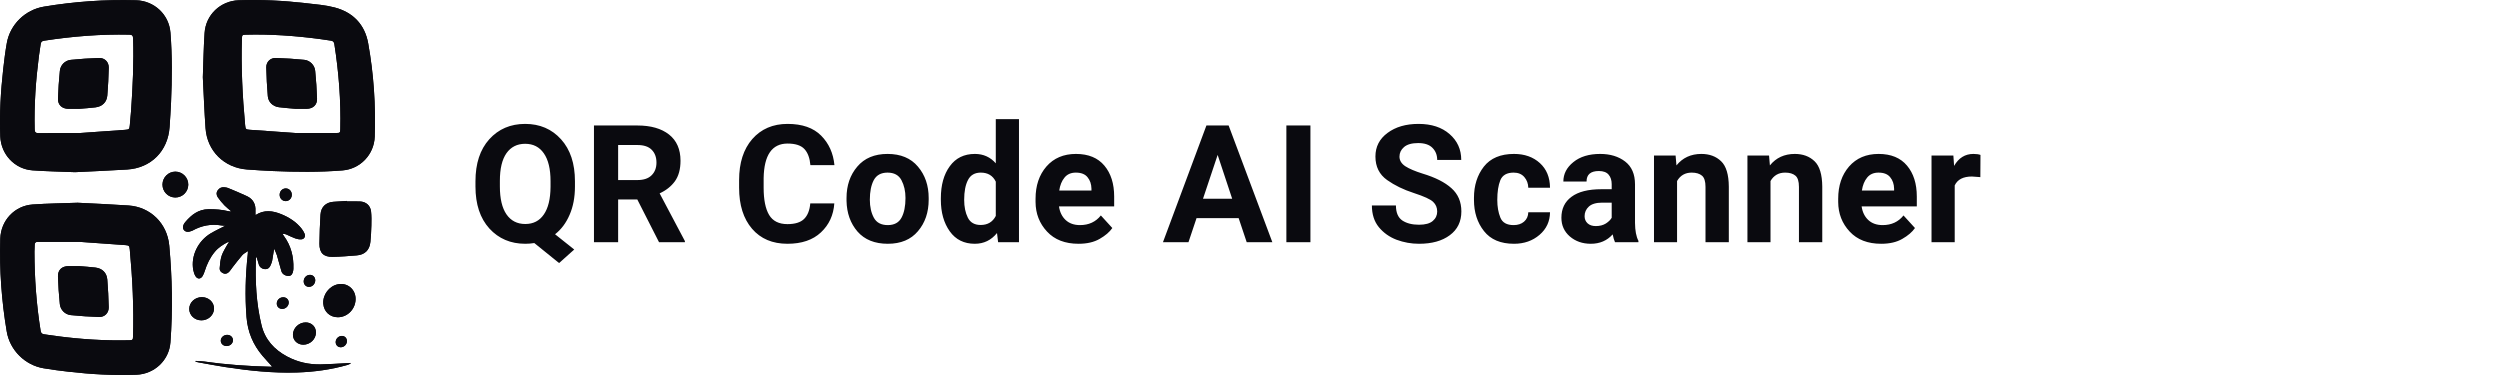
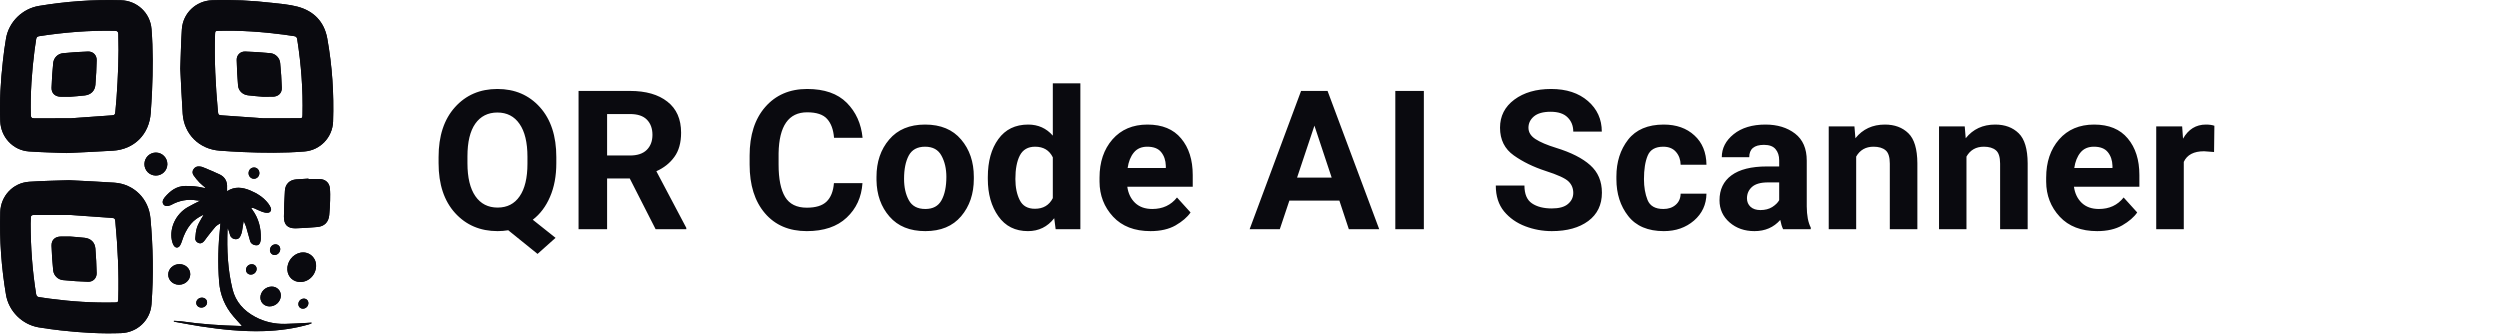
- <svg xmlns="http://www.w3.org/2000/svg" viewBox="0 0 320 48" fill="#0A0A0F">
+ <svg xmlns="http://www.w3.org/2000/svg" viewBox="0 0 360 48" fill="#0A0A0F">
  <g>
    <g>
      <g>
        <path d="M27.396 39.508C27.408 38.693 26.721 38.039 25.85 38.034C24.965 38.028 24.231 38.701 24.223 39.526C24.214 40.34 24.9 40.995 25.769 41.002C26.648 41.01 27.385 40.334 27.395 39.508L27.396 39.508Z" />
        <path d="M37.351 24.933C37.354 24.482 37.025 24.127 36.597 24.118C36.153 24.109 35.802 24.462 35.795 24.926C35.788 25.368 36.126 25.733 36.552 25.742C36.99 25.753 37.349 25.39 37.352 24.933H37.351Z" />
        <path d="M29.82 43.546C29.82 43.157 29.495 42.86 29.07 42.863C28.635 42.866 28.27 43.193 28.259 43.591C28.249 43.979 28.573 44.289 28.993 44.294C29.442 44.299 29.819 43.958 29.82 43.547V43.546Z" />
        <path d="M44.286 46.491C43.206 46.543 42.126 46.622 41.046 46.641C39.537 46.668 38.104 46.354 36.757 45.636C35.096 44.75 33.925 43.467 33.474 41.62C32.788 38.814 32.659 35.955 32.76 33.078C32.763 33.001 32.792 32.924 32.81 32.846C32.956 33.195 33.024 33.544 33.137 33.877C33.259 34.234 33.602 34.45 33.965 34.447C34.326 34.444 34.532 34.23 34.652 33.916C34.722 33.733 34.804 33.551 34.84 33.361C34.931 32.873 35 32.382 35.089 31.825C35.22 32.131 35.36 32.391 35.444 32.669C35.649 33.351 35.817 34.044 36.024 34.727C36.14 35.111 36.586 35.353 37.019 35.312C37.297 35.286 37.48 35.031 37.539 34.588C37.547 34.519 37.554 34.45 37.556 34.381C37.605 32.862 37.252 31.46 36.346 30.218C36.277 30.124 36.216 30.023 36.15 29.926C36.353 29.911 36.507 29.949 36.65 30.011C37.03 30.175 37.398 30.374 37.786 30.511C38.038 30.6 38.325 30.658 38.587 30.633C38.95 30.599 39.129 30.248 38.984 29.911C38.886 29.682 38.754 29.458 38.598 29.262C37.923 28.41 37.034 27.844 36.044 27.431C34.927 26.965 33.809 26.813 32.724 27.52C32.709 27.495 32.698 27.485 32.698 27.476C32.696 27.327 32.686 27.177 32.696 27.029C32.755 26.155 32.408 25.49 31.62 25.113C30.812 24.727 29.978 24.395 29.151 24.05C29.027 23.998 28.882 23.991 28.745 23.973C28.381 23.923 28.093 24.049 27.877 24.35C27.658 24.656 27.692 24.979 27.883 25.256C28.136 25.622 28.426 25.969 28.735 26.289C29 26.566 29.314 26.797 29.607 27.048C29.473 27.083 29.365 27.064 29.26 27.038C28.416 26.835 27.564 26.765 26.693 26.777C25.389 26.794 24.5 27.5 23.718 28.419C23.398 28.796 23.348 29.181 23.532 29.428C23.738 29.705 24.102 29.744 24.575 29.542C24.596 29.533 24.618 29.524 24.638 29.513C25.796 28.871 27.025 28.63 28.337 28.856C28.493 28.883 28.653 28.88 28.841 28.894C28.19 29.231 27.572 29.514 26.99 29.859C25.334 30.84 24.41 32.773 24.736 34.547C24.787 34.825 24.879 35.113 25.026 35.351C25.275 35.755 25.695 35.735 25.936 35.327C26.052 35.131 26.136 34.911 26.205 34.693C26.488 33.795 26.887 32.96 27.494 32.232C27.968 31.663 28.572 31.277 29.223 30.957C29.246 30.978 29.269 30.998 29.293 31.019C29.231 31.11 29.158 31.196 29.107 31.293C28.854 31.769 28.541 32.226 28.375 32.731C28.208 33.235 28.159 33.785 28.121 34.319C28.098 34.655 28.325 34.905 28.653 35.008C28.957 35.103 29.192 34.941 29.383 34.728C29.535 34.557 29.652 34.355 29.795 34.175C30.2 33.66 30.594 33.136 31.025 32.645C31.195 32.451 31.452 32.334 31.742 32.133C31.727 32.35 31.723 32.452 31.712 32.552C31.421 35.226 31.346 37.903 31.554 40.586C31.7 42.459 32.386 44.114 33.605 45.544C33.995 46.003 34.41 46.443 34.838 46.917C34.757 46.926 34.694 46.941 34.632 46.94C31.787 46.873 28.952 46.677 26.135 46.27C25.775 46.218 25.406 46.22 25.042 46.196C25.04 46.229 25.038 46.264 25.036 46.298C25.157 46.325 25.277 46.359 25.4 46.38C26.545 46.583 27.686 46.804 28.835 46.981C31.877 47.449 34.93 47.774 38.016 47.676C40.199 47.607 42.35 47.314 44.454 46.716C44.599 46.675 44.736 46.601 44.876 46.542C44.868 46.514 44.861 46.485 44.854 46.456C44.666 46.467 44.477 46.48 44.289 46.489L44.286 46.491Z" />
        <path d="M12.68 7.422C11.475 7.459 10.269 7.538 9.07 7.661C8.323 7.736 7.738 8.323 7.662 9.071C7.54 10.258 7.459 11.453 7.424 12.646C7.401 13.433 7.949 13.918 8.741 13.928C9.19 13.933 9.638 13.928 10.129 13.928C10.799 13.871 11.511 13.83 12.218 13.742C13.088 13.635 13.664 13.085 13.738 12.214C13.839 11.035 13.893 9.85 13.92 8.668C13.936 7.942 13.406 7.4 12.68 7.422ZM12.68 7.422C11.475 7.459 10.269 7.538 9.07 7.661C8.323 7.736 7.738 8.323 7.662 9.071C7.54 10.258 7.459 11.453 7.424 12.646C7.401 13.433 7.949 13.918 8.741 13.928C9.19 13.933 9.638 13.928 10.129 13.928C10.799 13.871 11.511 13.83 12.218 13.742C13.088 13.635 13.664 13.085 13.738 12.214C13.839 11.035 13.893 9.85 13.92 8.668C13.936 7.942 13.406 7.4 12.68 7.422ZM21.818 4.181C21.634 1.864 19.752 0.101 17.413 0.033C13.456 -0.081 9.523 0.201 5.62 0.85C3.223 1.25 1.3 3.13 0.873 5.501C0.676 6.598 0.538 7.707 0.414 8.816C0.092 11.69 -0.08 14.573 0.036 17.466C0.129 19.77 1.881 21.644 4.17 21.807C5.948 21.933 7.733 21.963 9.608 22.038C11.772 21.93 14.025 21.839 16.276 21.698C19.344 21.506 21.497 19.33 21.707 16.255C21.779 15.198 21.848 14.142 21.895 13.084C22.023 10.115 22.053 7.146 21.818 4.181ZM16.78 14.141C16.735 14.771 16.676 15.401 16.616 16.031C16.567 16.529 16.522 16.582 16.035 16.617C13.844 16.777 11.652 16.928 10.167 17.033C7.938 17.033 6.42 17.026 4.903 17.038C4.555 17.041 4.447 16.905 4.439 16.567C4.361 13.43 4.578 10.312 4.978 7.204C5.047 6.68 5.14 6.158 5.208 5.634C5.241 5.376 5.378 5.249 5.626 5.211C9.249 4.652 12.891 4.356 16.559 4.437C16.89 4.445 17.025 4.548 17.037 4.898C17.137 7.984 16.993 11.063 16.78 14.141ZM12.68 7.422C11.475 7.459 10.269 7.538 9.07 7.661C8.323 7.736 7.738 8.323 7.662 9.071C7.54 10.258 7.459 11.453 7.424 12.646C7.401 13.433 7.949 13.918 8.741 13.928C9.19 13.933 9.638 13.928 10.129 13.928C10.799 13.871 11.511 13.83 12.218 13.742C13.088 13.635 13.664 13.085 13.738 12.214C13.839 11.035 13.893 9.85 13.92 8.668C13.936 7.942 13.406 7.4 12.68 7.422ZM12.68 7.422C11.475 7.459 10.269 7.538 9.07 7.661C8.323 7.736 7.738 8.323 7.662 9.071C7.54 10.258 7.459 11.453 7.424 12.646C7.401 13.433 7.949 13.918 8.741 13.928C9.19 13.933 9.638 13.928 10.129 13.928C10.799 13.871 11.511 13.83 12.218 13.742C13.088 13.635 13.664 13.085 13.738 12.214C13.839 11.035 13.893 9.85 13.92 8.668C13.936 7.942 13.406 7.4 12.68 7.422ZM12.68 7.422C11.475 7.459 10.269 7.538 9.07 7.661C8.323 7.736 7.738 8.323 7.662 9.071C7.54 10.258 7.459 11.453 7.424 12.646C7.401 13.433 7.949 13.918 8.741 13.928C9.19 13.933 9.638 13.928 10.129 13.928C10.799 13.871 11.511 13.83 12.218 13.742C13.088 13.635 13.664 13.085 13.738 12.214C13.839 11.035 13.893 9.85 13.92 8.668C13.936 7.942 13.406 7.4 12.68 7.422Z" />
        <path d="M24.1 23.652C24.114 22.733 23.364 21.969 22.448 21.969C21.546 21.969 20.804 22.712 20.797 23.619C20.791 24.531 21.518 25.27 22.43 25.277C23.343 25.285 24.085 24.562 24.1 23.651V23.652Z" />
        <path d="M13.734 35.775C13.835 36.955 13.889 38.139 13.917 39.322C13.934 40.049 13.402 40.596 12.68 40.573C11.474 40.535 10.268 40.457 9.068 40.335C8.326 40.26 7.733 39.663 7.658 38.925C7.538 37.748 7.454 36.565 7.421 35.382C7.397 34.546 7.933 34.07 8.77 34.062C9.207 34.059 9.644 34.062 10.117 34.062C10.793 34.12 11.506 34.161 12.214 34.247C13.081 34.352 13.658 34.903 13.734 35.775Z" />
        <path d="M21.667 31.439C21.405 28.585 19.254 26.495 16.461 26.302C14.304 26.152 12.142 26.067 9.935 25.951C8.046 26.02 6.111 26.04 4.184 26.174C1.868 26.336 0.11 28.216 0.037 30.536C-0.089 34.529 0.197 38.496 0.861 42.433C1.265 44.828 3.201 46.742 5.589 47.141C6.655 47.32 7.728 47.46 8.801 47.582C11.674 47.908 14.556 48.075 17.45 47.967C19.762 47.88 21.644 46.124 21.816 43.82C22.123 39.69 22.044 35.559 21.667 31.439ZM17.029 43.076C17.017 43.5 16.973 43.542 16.544 43.553C13.419 43.626 10.309 43.425 7.212 43.013C6.688 42.944 6.166 42.857 5.642 42.788C5.375 42.753 5.246 42.622 5.202 42.349C4.659 38.989 4.419 35.606 4.41 32.206C4.41 31.918 4.443 31.631 4.44 31.343C4.437 31.06 4.57 30.957 4.841 30.957C6.394 30.962 7.948 30.96 10.222 30.96C11.686 31.062 13.867 31.213 16.047 31.373C16.52 31.408 16.568 31.466 16.612 31.938C16.956 35.643 17.141 39.354 17.029 43.076Z" />
        <path d="M39.709 35.184C39.273 35.164 38.901 35.514 38.874 35.97C38.85 36.372 39.131 36.702 39.514 36.718C39.942 36.736 40.322 36.378 40.351 35.928C40.378 35.528 40.095 35.201 39.709 35.184Z" />
        <path d="M40.345 9.076C40.464 10.264 40.544 11.458 40.58 12.653C40.603 13.421 40.059 13.91 39.288 13.924C38.828 13.931 38.367 13.926 37.825 13.926C37.172 13.865 36.437 13.819 35.707 13.725C34.933 13.625 34.346 13.078 34.278 12.306C34.169 11.081 34.111 9.85 34.084 8.622C34.069 7.934 34.603 7.4 35.297 7.422C36.513 7.458 37.731 7.536 38.942 7.658C39.679 7.732 40.271 8.334 40.345 9.076Z" />
        <path d="M47.125 5.527C46.692 3.136 45.184 1.578 42.845 0.959C41.664 0.645 40.419 0.553 39.197 0.412C36.324 0.081 33.44 -0.073 30.547 0.033C28.217 0.119 26.339 1.893 26.186 4.224C26.061 6.106 26.033 7.995 25.962 9.89C26.074 12.058 26.155 14.233 26.308 16.402C26.513 19.331 28.697 21.48 31.632 21.695C32.722 21.774 33.814 21.844 34.906 21.891C37.886 22.019 40.868 22.052 43.844 21.812C46.116 21.629 47.887 19.776 47.965 17.492C48.101 13.475 47.84 9.479 47.125 5.527ZM43.559 16.543C43.548 16.978 43.516 17.023 43.084 17.025C41.577 17.031 40.07 17.027 37.859 17.027C36.367 16.923 34.175 16.772 31.983 16.614C31.467 16.576 31.426 16.533 31.378 16.014C31.038 12.32 30.848 8.622 30.968 4.911C30.982 4.483 31.019 4.45 31.456 4.439C34.592 4.354 37.711 4.575 40.82 4.978C41.333 5.045 41.843 5.136 42.356 5.202C42.626 5.237 42.753 5.371 42.797 5.641C43.364 9.253 43.646 12.885 43.559 16.543Z" />
        <path d="M43.25 36.391C42.131 36.619 41.295 37.727 41.38 38.87C41.454 39.889 42.229 40.609 43.252 40.607C44.545 40.605 45.597 39.449 45.512 38.123C45.437 36.95 44.402 36.157 43.251 36.392L43.25 36.391Z" />
        <path d="M46.072 25.787C45.521 25.769 44.968 25.783 44.416 25.783C44.416 25.762 44.416 25.741 44.415 25.721C43.829 25.758 43.244 25.784 42.659 25.831C41.703 25.908 41.083 26.503 41.024 27.47C40.949 28.709 40.896 29.952 40.886 31.194C40.877 32.365 41.414 32.9 42.58 32.877C43.613 32.856 44.646 32.774 45.677 32.688C46.707 32.601 47.31 31.998 47.411 30.965C47.479 30.268 47.519 29.566 47.536 28.865C47.551 28.268 47.559 27.666 47.497 27.074C47.415 26.309 46.842 25.814 46.072 25.788V25.787Z" />
        <path d="M44.407 43.664C44.411 43.286 44.139 43.004 43.766 43C43.34 42.996 42.969 43.359 42.966 43.782C42.965 44.161 43.235 44.441 43.609 44.447C44.034 44.453 44.403 44.093 44.407 43.663V43.664Z" />
        <path d="M36.237 38.05C35.785 38.059 35.422 38.425 35.427 38.864C35.431 39.26 35.735 39.547 36.142 39.54C36.581 39.532 36.958 39.153 36.956 38.722C36.954 38.331 36.645 38.043 36.238 38.05H36.237Z" />
        <path d="M39.133 41.269C38.251 41.269 37.495 41.998 37.497 42.85C37.498 43.565 38.067 44.114 38.812 44.119C39.686 44.126 40.427 43.424 40.442 42.577C40.454 41.837 39.887 41.271 39.133 41.27V41.269Z" />
        <path d="M21.667 31.439C21.405 28.585 19.254 26.495 16.461 26.302C14.304 26.152 12.142 26.067 9.935 25.951C8.046 26.02 6.111 26.04 4.184 26.174C1.868 26.336 0.11 28.216 0.037 30.536C-0.089 34.529 0.197 38.496 0.861 42.433C1.265 44.828 3.201 46.742 5.589 47.141C6.655 47.32 7.728 47.46 8.801 47.582C11.674 47.908 14.556 48.075 17.45 47.967C19.762 47.88 21.644 46.124 21.816 43.82C22.123 39.69 22.044 35.559 21.667 31.439ZM17.029 43.076C17.017 43.5 16.973 43.542 16.544 43.553C13.419 43.626 10.309 43.425 7.212 43.013C6.688 42.944 6.166 42.857 5.642 42.788C5.375 42.753 5.246 42.622 5.202 42.349C4.659 38.989 4.419 35.606 4.41 32.206C4.41 31.918 4.443 31.631 4.44 31.343C4.437 31.06 4.57 30.957 4.841 30.957C6.394 30.962 7.948 30.96 10.222 30.96C11.686 31.062 13.867 31.213 16.047 31.373C16.52 31.408 16.568 31.466 16.612 31.938C16.956 35.643 17.141 39.354 17.029 43.076Z" />
        <path d="M47.125 5.527C46.692 3.136 45.184 1.578 42.845 0.959C41.664 0.645 40.419 0.553 39.197 0.412C36.324 0.081 33.44 -0.073 30.547 0.033C28.217 0.119 26.339 1.893 26.186 4.224C26.061 6.106 26.033 7.995 25.962 9.89C26.074 12.058 26.155 14.233 26.308 16.402C26.513 19.331 28.697 21.48 31.632 21.695C32.722 21.774 33.814 21.844 34.906 21.891C37.886 22.019 40.868 22.052 43.844 21.812C46.116 21.629 47.887 19.776 47.965 17.492C48.101 13.475 47.84 9.479 47.125 5.527ZM43.559 16.543C43.548 16.978 43.516 17.023 43.084 17.025C41.577 17.031 40.07 17.027 37.859 17.027C36.367 16.923 34.175 16.772 31.983 16.614C31.467 16.576 31.426 16.533 31.378 16.014C31.038 12.32 30.848 8.622 30.968 4.911C30.982 4.483 31.019 4.45 31.456 4.439C34.592 4.354 37.711 4.575 40.82 4.978C41.333 5.045 41.843 5.136 42.356 5.202C42.626 5.237 42.753 5.371 42.797 5.641C43.364 9.253 43.646 12.885 43.559 16.543Z" />
        <path d="M21.818 4.181C21.634 1.864 19.752 0.101 17.413 0.033C13.456 -0.081 9.523 0.201 5.62 0.85C3.223 1.25 1.3 3.13 0.873 5.501C0.676 6.598 0.538 7.707 0.414 8.816C0.092 11.69 -0.08 14.573 0.036 17.466C0.129 19.77 1.881 21.644 4.17 21.807C5.948 21.933 7.733 21.963 9.608 22.038C11.772 21.93 14.025 21.839 16.276 21.698C19.344 21.506 21.497 19.33 21.707 16.255C21.779 15.198 21.848 14.142 21.895 13.084C22.023 10.115 22.053 7.146 21.818 4.181ZM16.78 14.141C16.735 14.771 16.676 15.401 16.616 16.031C16.567 16.529 16.522 16.582 16.035 16.617C13.844 16.777 11.652 16.928 10.167 17.033C7.938 17.033 6.42 17.026 4.903 17.038C4.555 17.041 4.447 16.905 4.439 16.567C4.361 13.43 4.578 10.312 4.978 7.204C5.047 6.68 5.14 6.158 5.208 5.634C5.241 5.376 5.378 5.249 5.626 5.211C9.249 4.652 12.891 4.356 16.559 4.437C16.89 4.445 17.025 4.548 17.037 4.898C17.137 7.984 16.993 11.063 16.78 14.141Z" />
        <path d="M29.224 30.959C28.573 31.28 27.97 31.664 27.495 32.234C26.887 32.962 26.489 33.797 26.206 34.695C26.137 34.913 26.053 35.133 25.937 35.329C25.696 35.737 25.276 35.757 25.027 35.353C24.88 35.115 24.788 34.827 24.737 34.549C24.411 32.775 25.335 30.842 26.991 29.86C27.573 29.516 28.191 29.233 28.842 28.896C28.654 28.882 28.494 28.885 28.338 28.858C27.025 28.632 25.797 28.873 24.639 29.515C24.619 29.526 24.597 29.534 24.576 29.544C24.104 29.746 23.739 29.706 23.533 29.43C23.348 29.182 23.398 28.798 23.72 28.421C24.501 27.502 25.39 26.796 26.694 26.779C27.565 26.767 28.417 26.837 29.261 27.04C29.366 27.066 29.474 27.085 29.608 27.05C29.315 26.798 29.001 26.568 28.735 26.291C28.427 25.97 28.137 25.624 27.884 25.258C27.692 24.981 27.659 24.658 27.878 24.352C28.094 24.051 28.382 23.926 28.746 23.975C28.882 23.993 29.027 24 29.152 24.052C29.979 24.398 30.813 24.729 31.621 25.115C32.41 25.492 32.757 26.157 32.697 27.031C32.688 27.179 32.697 27.329 32.699 27.478C32.699 27.487 32.71 27.497 32.725 27.522C33.811 26.814 34.928 26.967 36.045 27.433C37.035 27.846 37.925 28.412 38.599 29.264C38.755 29.46 38.886 29.684 38.985 29.913C39.13 30.25 38.952 30.601 38.588 30.635C38.326 30.66 38.04 30.602 37.787 30.513C37.398 30.376 37.031 30.177 36.651 30.013C36.508 29.952 36.353 29.913 36.151 29.928C36.217 30.025 36.278 30.125 36.347 30.22C37.254 31.462 37.606 32.864 37.557 34.383C37.555 34.452 37.548 34.521 37.54 34.59C37.481 35.033 37.298 35.288 37.02 35.314C36.588 35.356 36.141 35.113 36.025 34.729C35.818 34.046 35.65 33.353 35.445 32.67C35.361 32.393 35.22 32.133 35.09 31.827C35.001 32.383 34.933 32.875 34.841 33.363C34.806 33.553 34.723 33.735 34.653 33.917C34.532 34.232 34.327 34.446 33.965 34.449C33.603 34.453 33.26 34.236 33.138 33.879C33.024 33.545 32.956 33.197 32.811 32.848C32.793 32.926 32.763 33.003 32.761 33.08C32.66 35.956 32.788 38.815 33.475 41.622C33.926 43.468 35.097 44.753 36.758 45.638C38.104 46.356 39.538 46.67 41.047 46.643C42.128 46.624 43.207 46.545 44.287 46.492C44.475 46.483 44.664 46.47 44.852 46.46C44.859 46.489 44.867 46.517 44.874 46.546C44.734 46.605 44.597 46.679 44.453 46.72C42.348 47.318 40.197 47.611 38.014 47.68C34.929 47.778 31.876 47.453 28.833 46.985C27.685 46.808 26.543 46.587 25.398 46.384C25.276 46.362 25.156 46.329 25.034 46.301C25.036 46.268 25.038 46.233 25.04 46.2C25.405 46.223 25.773 46.222 26.133 46.274C28.951 46.68 31.785 46.876 34.63 46.944C34.692 46.946 34.756 46.93 34.836 46.921C34.408 46.445 33.993 46.007 33.603 45.548C32.384 44.118 31.698 42.462 31.552 40.59C31.344 37.907 31.419 35.229 31.71 32.556C31.721 32.455 31.725 32.354 31.74 32.137C31.45 32.338 31.193 32.455 31.023 32.648C30.592 33.14 30.198 33.664 29.793 34.179C29.651 34.359 29.533 34.561 29.381 34.732C29.191 34.945 28.954 35.107 28.651 35.012C28.323 34.909 28.096 34.659 28.119 34.323C28.157 33.788 28.206 33.238 28.373 32.735C28.539 32.23 28.852 31.772 29.105 31.297C29.157 31.2 29.229 31.114 29.291 31.023C29.268 31.002 29.245 30.982 29.221 30.961L29.224 30.959Z" />
        <path d="M44.417 25.783C44.969 25.783 45.521 25.769 46.073 25.787C46.842 25.813 47.416 26.308 47.498 27.073C47.56 27.665 47.552 28.267 47.537 28.864C47.519 29.565 47.48 30.267 47.412 30.965C47.311 31.997 46.707 32.6 45.678 32.687C44.647 32.773 43.614 32.856 42.581 32.876C41.415 32.899 40.877 32.365 40.887 31.193C40.897 29.952 40.95 28.709 41.025 27.469C41.085 26.503 41.704 25.907 42.66 25.831C43.245 25.783 43.831 25.757 44.416 25.72C44.416 25.741 44.416 25.762 44.417 25.782V25.783Z" />
        <path d="M43.251 40.606C42.229 40.608 41.453 39.889 41.379 38.869C41.295 37.726 42.131 36.618 43.249 36.39C44.4 36.156 45.435 36.949 45.51 38.121C45.595 39.447 44.543 40.603 43.25 40.605L43.251 40.606Z" />
        <path d="M22.43 25.279C21.517 25.271 20.79 24.532 20.797 23.62C20.804 22.712 21.546 21.97 22.448 21.97C23.364 21.97 24.114 22.733 24.1 23.653C24.085 24.564 23.343 25.287 22.43 25.279V25.279Z" />
        <path d="M25.769 41.002C24.9 40.995 24.214 40.34 24.223 39.526C24.231 38.701 24.965 38.029 25.85 38.034C26.721 38.04 27.408 38.694 27.396 39.508C27.385 40.333 26.648 41.009 25.77 41.001L25.769 41.002Z" />
        <path d="M38.812 44.119C38.068 44.114 37.499 43.565 37.497 42.85C37.495 41.998 38.251 41.268 39.133 41.269C39.887 41.269 40.455 41.837 40.442 42.576C40.427 43.423 39.686 44.125 38.812 44.118V44.119Z" />
        <path d="M37.351 24.933C37.349 25.39 36.989 25.753 36.551 25.742C36.126 25.732 35.788 25.368 35.794 24.926C35.801 24.462 36.152 24.109 36.596 24.118C37.024 24.127 37.353 24.483 37.35 24.933H37.351Z" />
        <path d="M38.874 35.969C38.902 35.513 39.273 35.164 39.709 35.183C40.096 35.2 40.378 35.527 40.351 35.927C40.322 36.377 39.941 36.735 39.514 36.717C39.131 36.7 38.85 36.371 38.874 35.969Z" />
        <path d="M36.142 39.54C35.736 39.547 35.431 39.26 35.427 38.864C35.422 38.425 35.785 38.06 36.237 38.05C36.645 38.042 36.954 38.331 36.955 38.722C36.957 39.154 36.58 39.532 36.141 39.54H36.142Z" />
        <path d="M28.993 44.293C28.572 44.288 28.249 43.978 28.259 43.59C28.27 43.193 28.635 42.865 29.07 42.862C29.495 42.859 29.82 43.157 29.82 43.545C29.82 43.956 29.442 44.297 28.993 44.292V44.293Z" />
        <path d="M43.766 43C44.139 43.004 44.411 43.286 44.407 43.664C44.403 44.093 44.034 44.454 43.609 44.448C43.235 44.441 42.965 44.162 42.966 43.783C42.969 43.36 43.34 42.996 43.766 43.001V43Z" />
        <path d="M13.917 39.322C13.934 40.049 13.402 40.596 12.68 40.573C11.474 40.535 10.268 40.457 9.068 40.335C8.326 40.26 7.733 39.663 7.658 38.925C7.538 37.748 7.454 36.565 7.421 35.382C7.397 34.546 7.933 34.07 8.77 34.062C9.207 34.059 9.644 34.062 10.117 34.062C10.793 34.12 11.506 34.161 12.214 34.247C13.081 34.352 13.658 34.903 13.734 35.775C13.835 36.955 13.889 38.139 13.917 39.322Z" />
        <path d="M40.58 12.653C40.603 13.421 40.059 13.91 39.288 13.924C38.828 13.931 38.367 13.926 37.825 13.926C37.172 13.865 36.437 13.819 35.707 13.725C34.933 13.625 34.346 13.078 34.278 12.306C34.169 11.081 34.111 9.85 34.084 8.622C34.069 7.934 34.603 7.4 35.297 7.422C36.513 7.458 37.731 7.536 38.942 7.658C39.679 7.732 40.271 8.334 40.345 9.076C40.464 10.264 40.544 11.458 40.58 12.653Z" />
        <path d="M13.92 8.668C13.893 9.85 13.839 11.035 13.738 12.214C13.664 13.085 13.088 13.635 12.218 13.742C11.511 13.83 10.799 13.871 10.129 13.928C9.638 13.928 9.19 13.933 8.741 13.928C7.949 13.918 7.401 13.433 7.424 12.646C7.459 11.453 7.54 10.258 7.662 9.071C7.738 8.323 8.323 7.736 9.07 7.661C10.269 7.538 11.475 7.459 12.68 7.422C13.406 7.4 13.936 7.942 13.92 8.668Z" />
      </g>
    </g>
  </g>
-   <text x="60" y="31" font-family="-apple-system,BlinkMacSystemFont,'Segoe UI',Roboto,Helvetica,Arial,sans-serif" font-size="21" font-weight="600" letter-spacing="0.2" fill="#0A0A0F">QR Code AI Scanner</text>
+   <text x="62" y="33" font-family="-apple-system,BlinkMacSystemFont,'Segoe UI',Roboto,Helvetica,Arial,sans-serif" font-size="28" font-weight="700" letter-spacing="0.2" fill="#0A0A0F">QR Code AI Scanner</text>
</svg>
